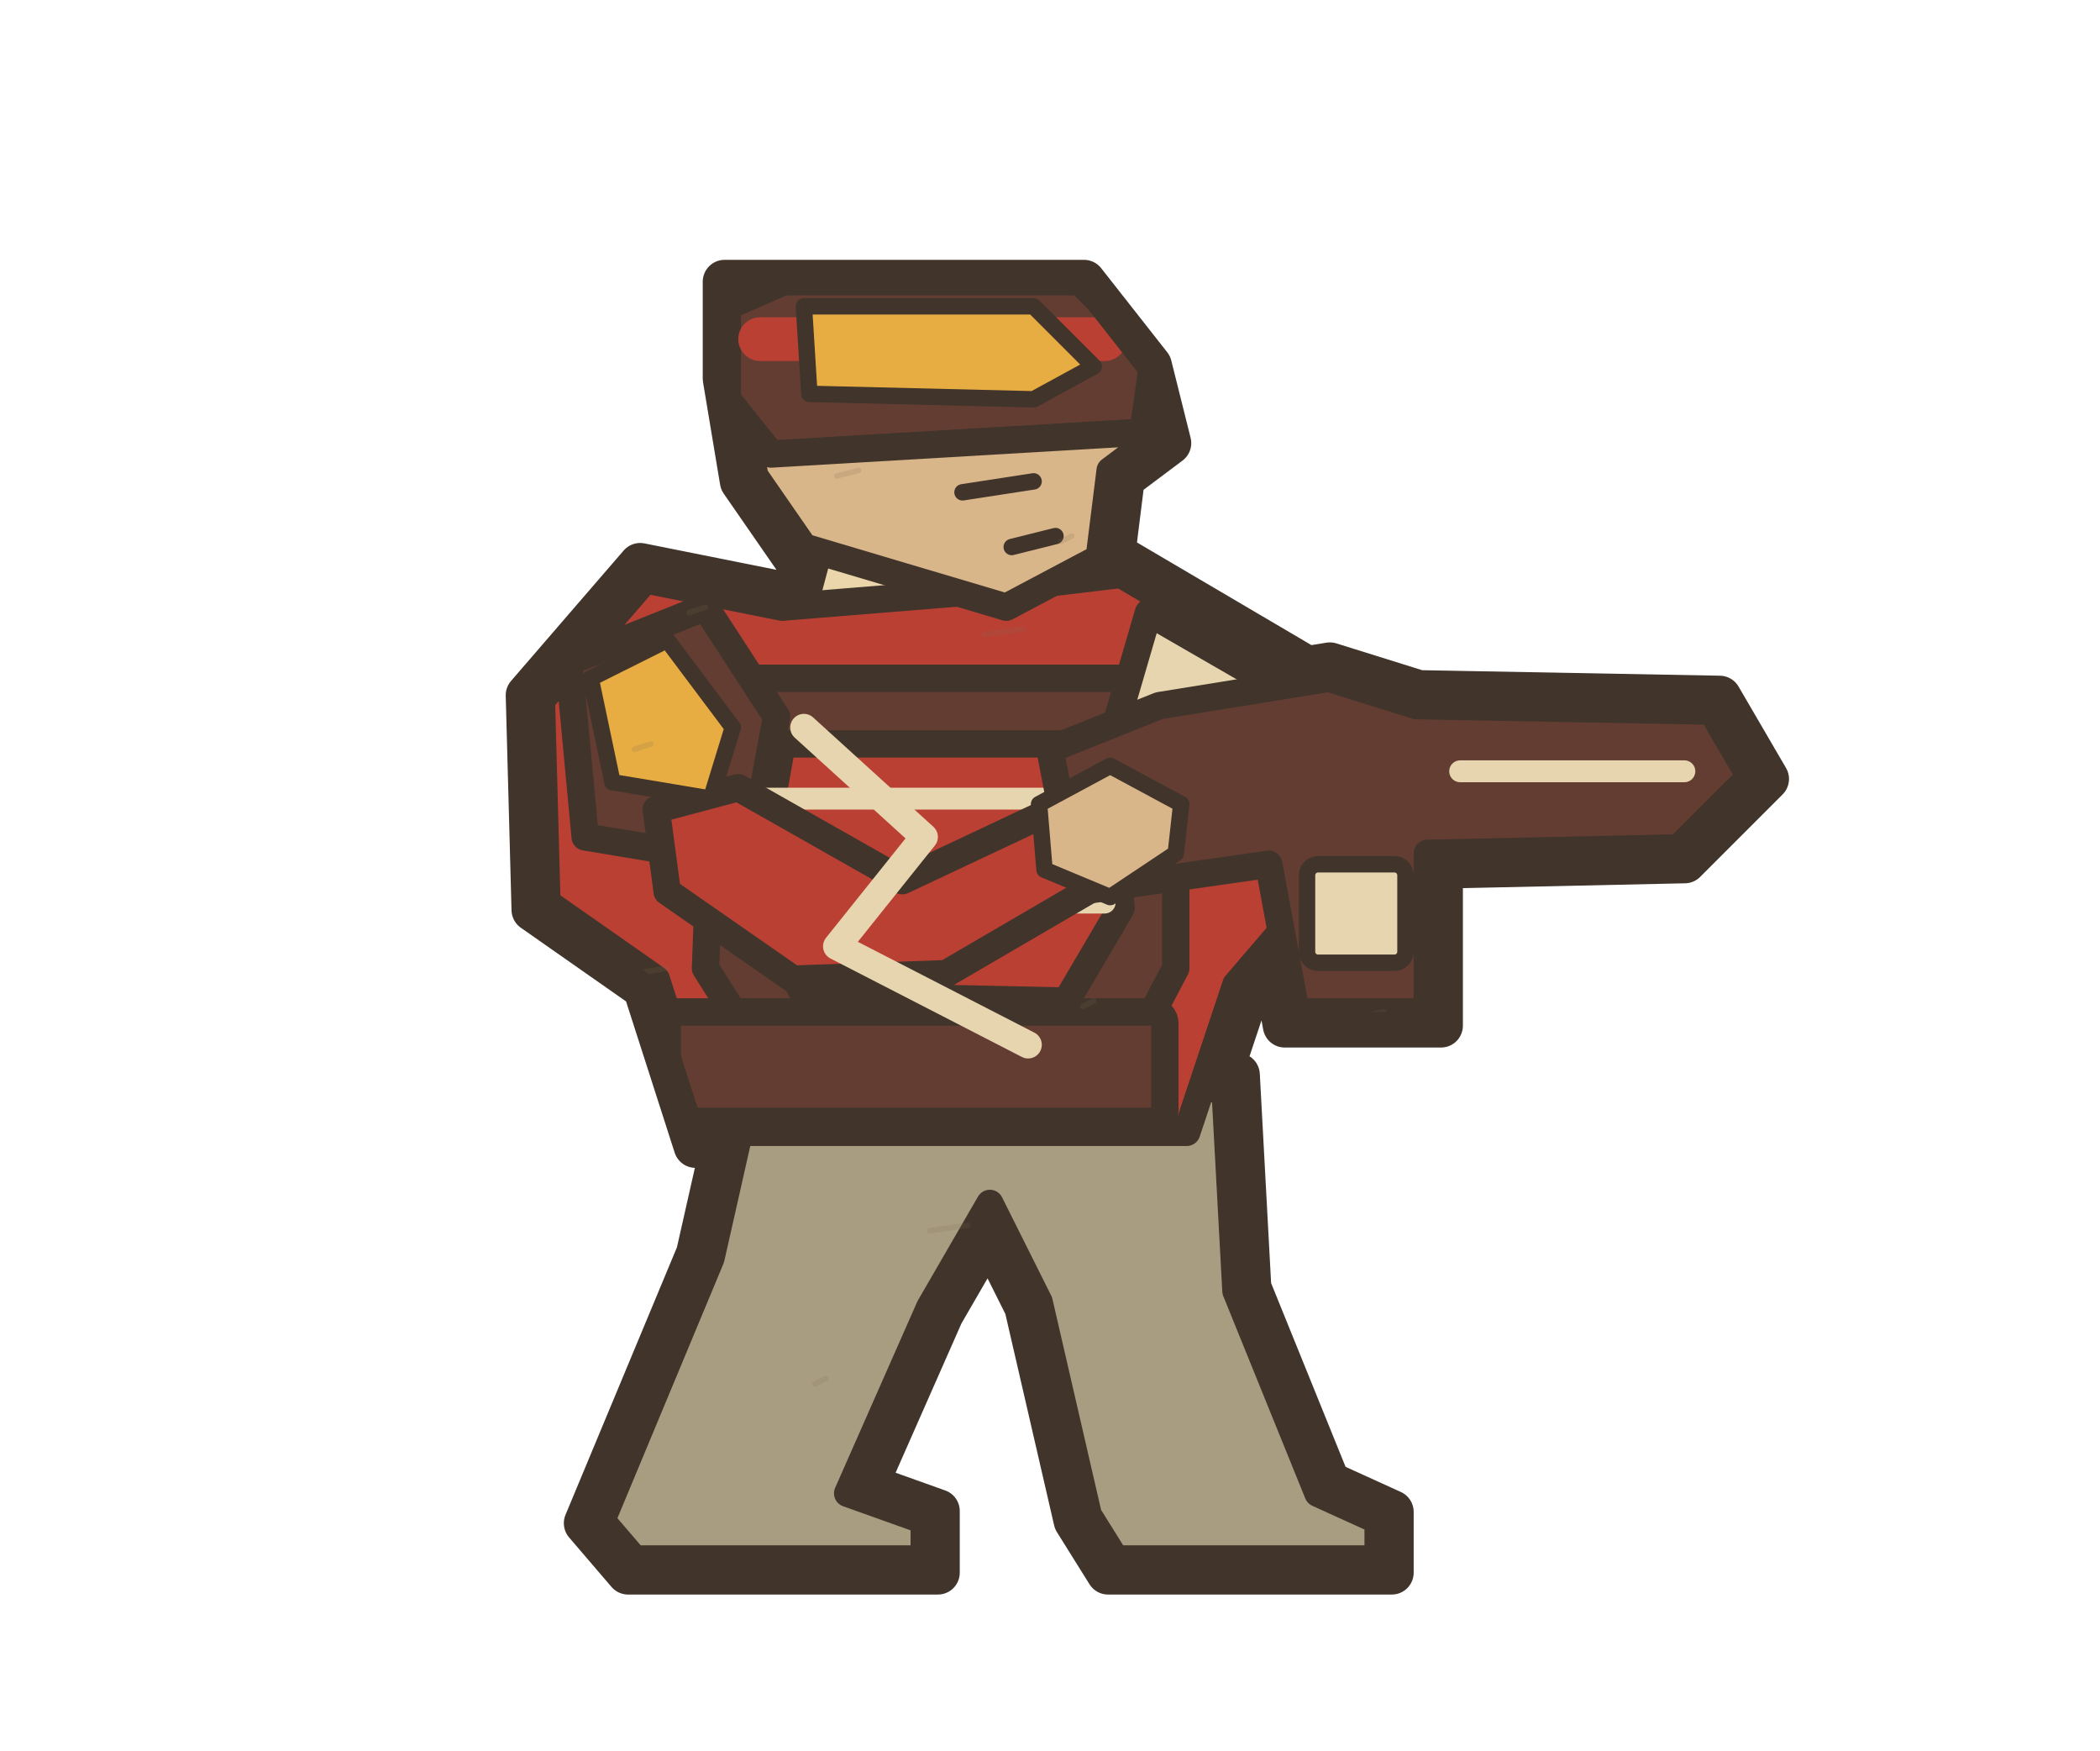
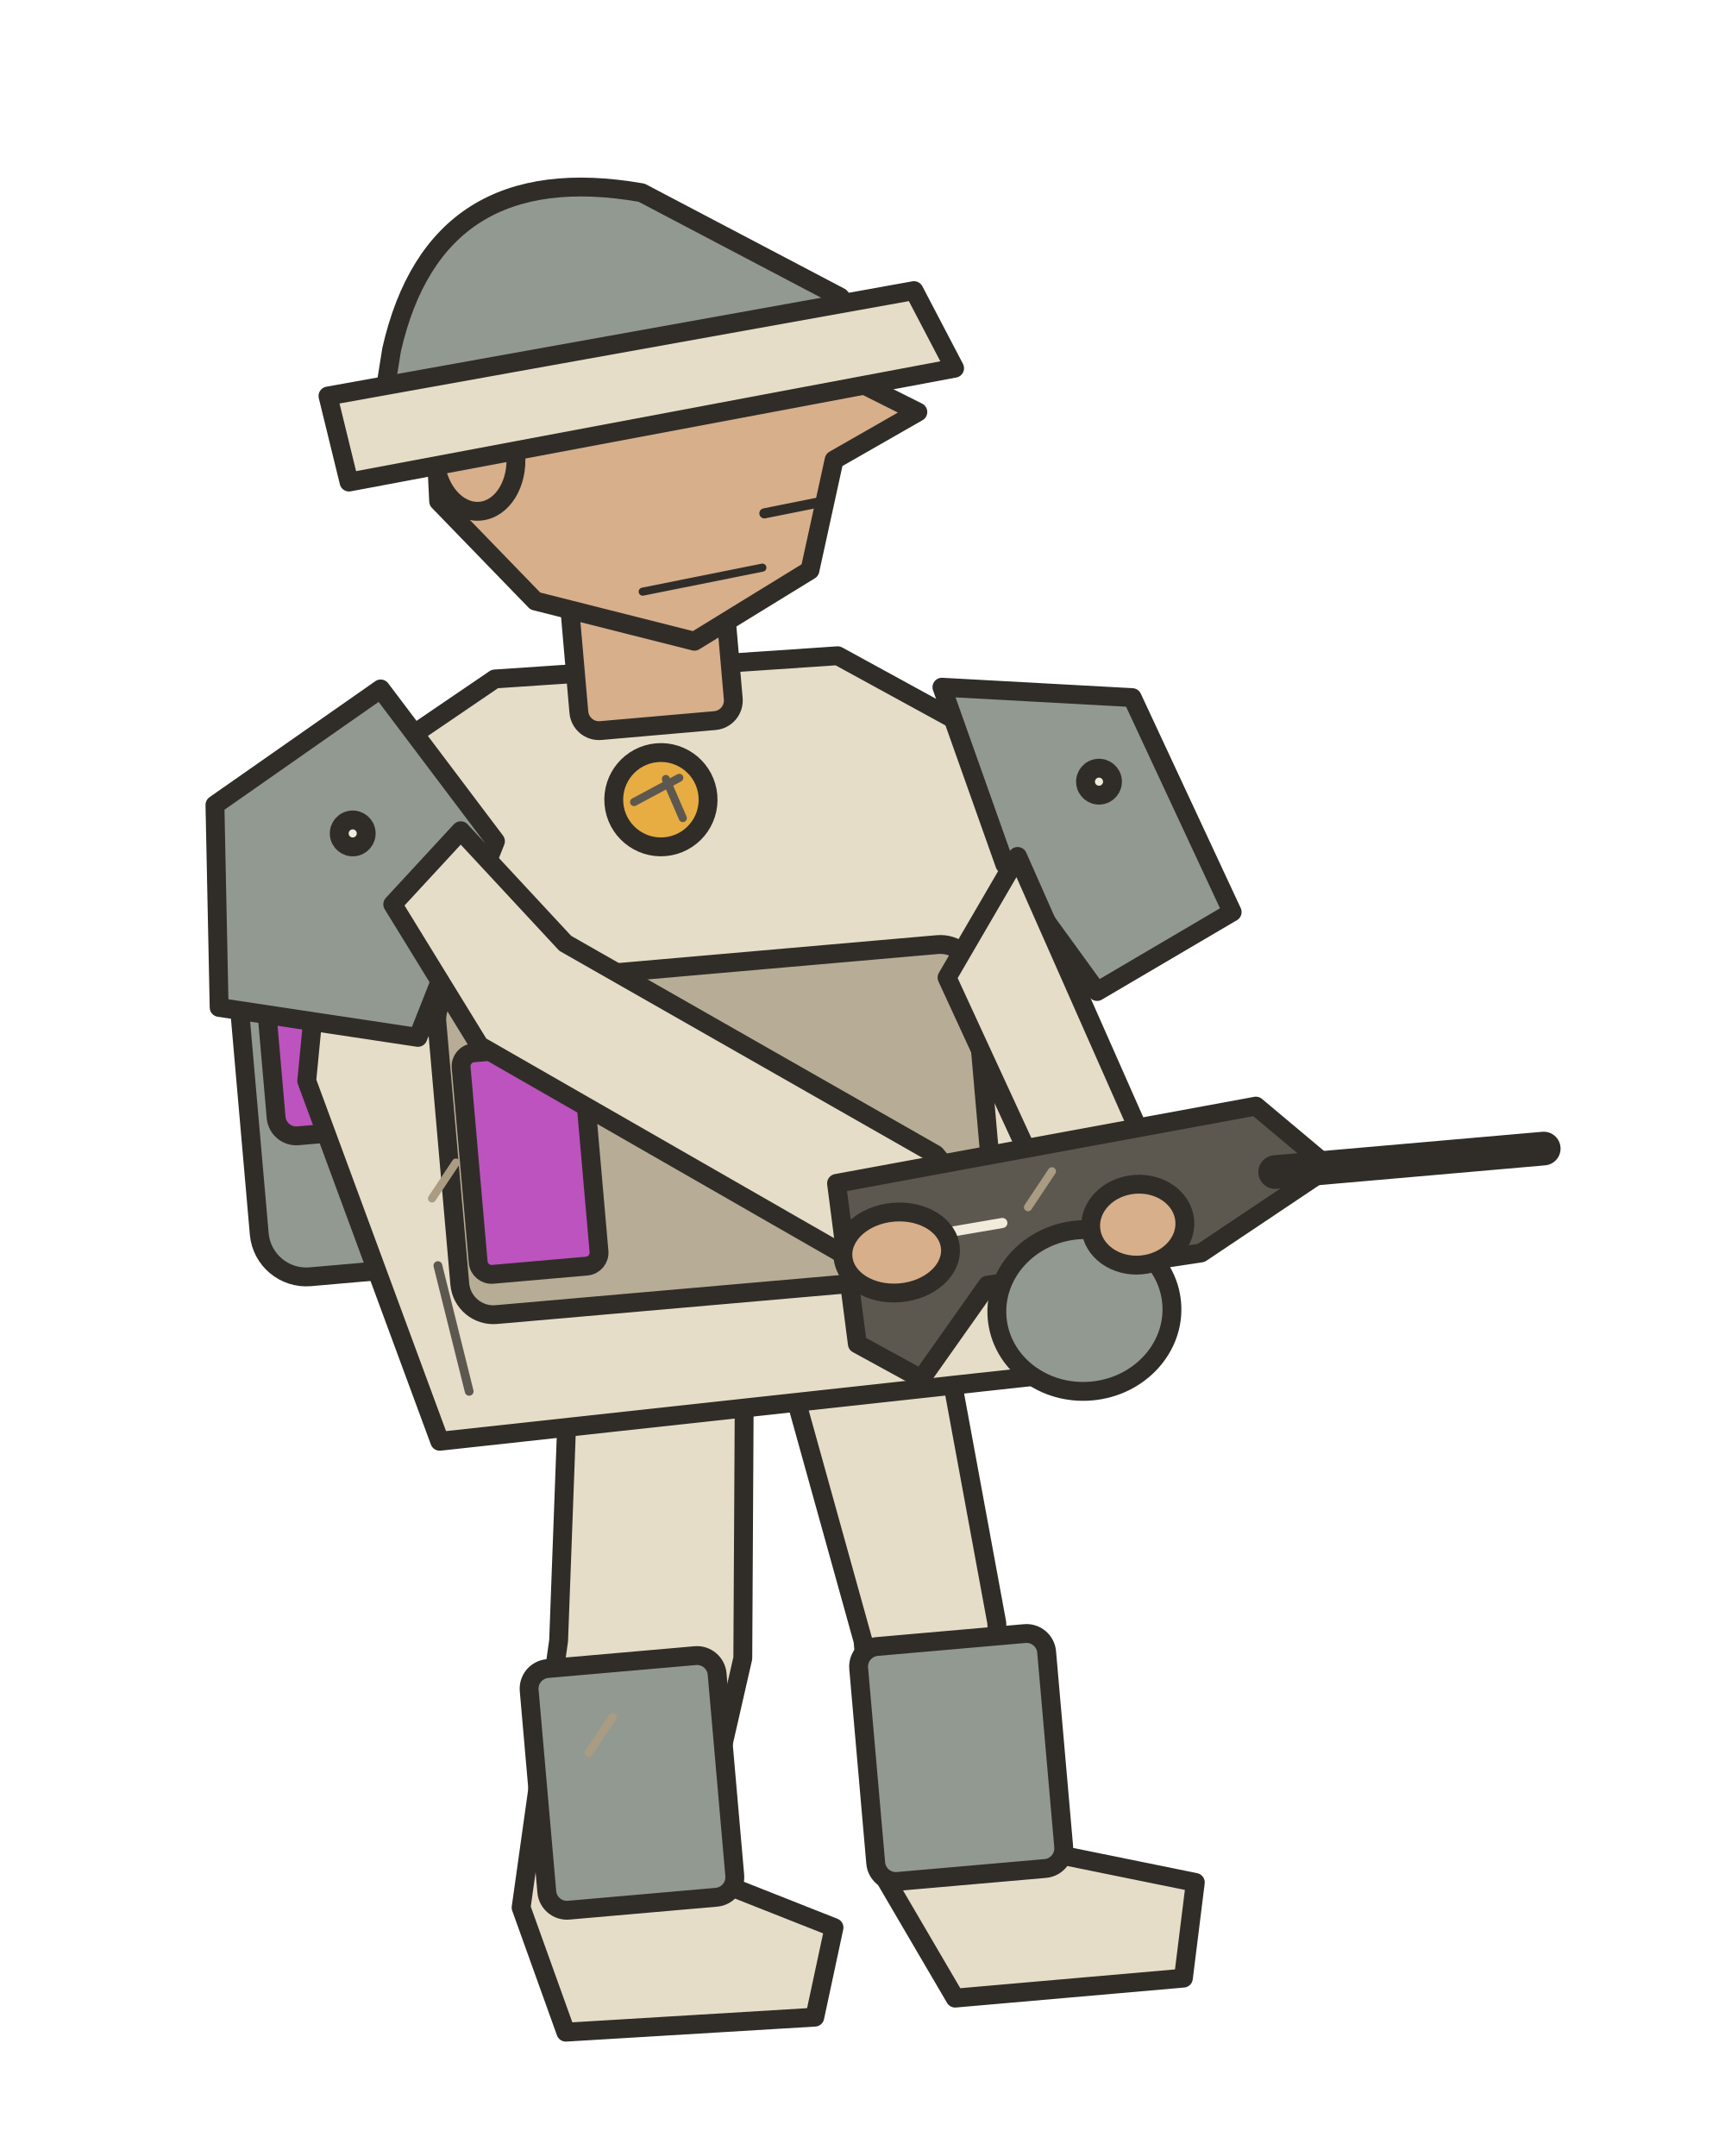
- <svg xmlns="http://www.w3.org/2000/svg" width="384" height="320" viewBox="0 0 384 320">
-   <defs>
-     <clipPath id="cut">
-       <polygon points="145.445,102.146 147.603,102.787 146.15,108.236 143.147,108.48 117.061,103.263 96.475,127.099 97.535,166.326 117.877,180.566 127.178,209.5 132.066,209.5 127.609,229.238 107.101,278.459 114.85,287.5 171.5,287.5 171.5,276.238 158.372,271.55 172.232,240.134 180.839,225.268 187.631,238.852 196.658,277.97 202.614,287.5 254.5,287.5 254.5,276.39 242.942,271.137 228.474,235.448 226.369,196.5 223.135,196.5 228.217,181.255 232.778,175.933 234.92,187.5 263.5,187.5 263.5,158.446 308.058,157.478 323.131,142.405 314.451,127.526 259.404,126.507 243.183,121.438 239.018,122.11 205.54,102.417 203.436,102.67 205.349,87.363 213.828,81.004 210.296,66.875 198.215,51.5 132.5,51.5 132.5,69.207 135.626,87.963" />
-     </clipPath>
-   </defs>
-   <polygon points="145.445,102.146 147.603,102.787 146.15,108.236 143.147,108.48 117.061,103.263 96.475,127.099 97.535,166.326 117.877,180.566 127.178,209.5 132.066,209.5 127.609,229.238 107.101,278.459 114.85,287.5 171.5,287.5 171.5,276.238 158.372,271.55 172.232,240.134 180.839,225.268 187.631,238.852 196.658,277.97 202.614,287.5 254.5,287.5 254.5,276.39 242.942,271.137 228.474,235.448 226.369,196.5 223.135,196.5 228.217,181.255 232.778,175.933 234.92,187.5 263.5,187.5 263.5,158.446 308.058,157.478 323.131,142.405 314.451,127.526 259.404,126.507 243.183,121.438 239.018,122.11 205.54,102.417 203.436,102.67 205.349,87.363 213.828,81.004 210.296,66.875 198.215,51.5 132.5,51.5 132.5,69.207 135.626,87.963" fill="#ead6aa" stroke="#40342b" stroke-width="8" stroke-linejoin="round" />
-   <g clip-path="url(#cut)">
-     <polygon points="224,199 226,236 241,273 252,278 252,285 204,285 199,277 190,238 181,220 170,239 155,273 169,278 169,285 116,285 110,278 130,230 137,199" fill="#a89d81" stroke="#40342b" stroke-width="5" stroke-linejoin="round" />
-     <polygon points="118,106 143,111 180,108 205,105 239,125 244,159 226,180 217,207 129,207 120,179 100,165 99,128" fill="#bb4034" stroke="#40342b" stroke-width="5" stroke-linejoin="round" />
-     <polygon points="135,69 135,54 197,54 208,68 211,80 203,86 201,102 184,111 147,100 138,87" fill="#d9b58a" stroke="#40342b" stroke-width="5" stroke-linejoin="round" />
-     <polygon points="131,124 215,124 215,177 205,196 141,196 129,177" fill="#633d32" stroke="#40342b" stroke-width="5" stroke-linejoin="round" />
-     <polygon points="143,136 202,136 205,166 195,183 147,182 138,164" fill="#bb4034" stroke="#40342b" stroke-width="5" stroke-linejoin="round" />
-     <polygon points="104,121 129,111 142,131 137,158 107,153" fill="#633d32" stroke="#40342b" stroke-width="5" stroke-linejoin="round" />
-     <polygon points="210,112 236,127 237,152 212,160 203,136" fill="#e6d5af" stroke="#40342b" stroke-width="5" stroke-linejoin="round" />
-     <rect x="122" y="185" width="91" height="20" rx="2" fill="#633d32" stroke="#40342b" stroke-width="5" />
-     <path d="M139 146 H203 M139 165 H202" fill="none" stroke="#e6d5af" stroke-width="4" stroke-linecap="round" stroke-linejoin="round" />
-     <polygon points="133,73 133,56 149,49 195,49 211,65 209,79 141,83" fill="#633d32" stroke="#40342b" stroke-width="5" stroke-linejoin="round" />
-     <path d="M139 62 H202" fill="none" stroke="#bb4034" stroke-width="8" stroke-linecap="round" stroke-linejoin="round" />
-     <polygon points="192,137 212,129 243,124 259,129 313,130 320,142 307,155 261,156 261,185 237,185 232,158 197,163" fill="#633d32" stroke="#40342b" stroke-width="5" stroke-linejoin="round" />
-     <path d="M176 90 l13 -2 M185 100 l8 -2" fill="none" stroke="#40342b" stroke-width="3" stroke-linecap="round" stroke-linejoin="round" />
-     <path d="M267 141 H308" fill="none" stroke="#e6d5af" stroke-width="4" stroke-linecap="round" stroke-linejoin="round" />
-     <rect x="239" y="158" width="18" height="18" rx="2" fill="#e6d5af" stroke="#40342b" stroke-width="3" />
-     <polygon points="120,148 135,144 165,161 199,145 209,157 173,178 145,179 122,163" fill="#bb4034" stroke="#40342b" stroke-width="5" stroke-linejoin="round" />
-     <polygon points="190,147 203,140 216,147 215,156 203,164 191,159" fill="#d9b58a" stroke="#40342b" stroke-width="3" stroke-linejoin="round" />
-     <g id="player-identification">
-       <polygon points="147,56 189,56 200,67 189,73 148,72" fill="#e7ad42" stroke="#40342b" stroke-width="3" stroke-linejoin="round" />
-       <polygon points="108,124 122,117 134,133 130,146 112,143" fill="#e7ad42" stroke="#40342b" stroke-width="3" stroke-linejoin="round" />
+ <svg xmlns="http://www.w3.org/2000/svg" width="256" height="320" viewBox="0 0 256 320">
+   <g transform="translate(6 -1) rotate(-5 104 210)">
+     <g transform="translate(0 0)">
+       <rect x="35" y="119" width="38" height="66" rx="7" fill="#929991" stroke="#302d28" stroke-width="2.8" />
+       <rect x="39" y="139" width="28" height="25" rx="3" fill="#bd53be" stroke="#302d28" stroke-width="2.8" />
    </g>
-     <path d="M147 133 l22 20 -16 20 35 18" fill="none" stroke="#e6d5af" stroke-width="5" stroke-linecap="round" stroke-linejoin="round" />
-     <g opacity=".18">
-       <path d="M198,184 l2,-1" fill="none" stroke="#806c50" stroke-width="1" stroke-linecap="round" stroke-linejoin="round" />
-       <path d="M116,178 l6,-1" fill="none" stroke="#806c50" stroke-width="1" stroke-linecap="round" stroke-linejoin="round" />
-       <path d="M124,293 l4,-1" fill="none" stroke="#806c50" stroke-width="1" stroke-linecap="round" stroke-linejoin="round" />
-       <path d="M359,156 l5,-1" fill="none" stroke="#806c50" stroke-width="1" stroke-linecap="round" stroke-linejoin="round" />
-       <path d="M81,68 l7,-1" fill="none" stroke="#806c50" stroke-width="1" stroke-linecap="round" stroke-linejoin="round" />
-       <path d="M318,72 l2,-1" fill="none" stroke="#806c50" stroke-width="1" stroke-linecap="round" stroke-linejoin="round" />
-       <path d="M116,137 l3,-1" fill="none" stroke="#806c50" stroke-width="1" stroke-linecap="round" stroke-linejoin="round" />
-       <path d="M364,138 l4,-1" fill="none" stroke="#806c50" stroke-width="1" stroke-linecap="round" stroke-linejoin="round" />
-       <path d="M111,247 l3,-1" fill="none" stroke="#806c50" stroke-width="1" stroke-linecap="round" stroke-linejoin="round" />
-       <path d="M279,38 l4,-1" fill="none" stroke="#806c50" stroke-width="1" stroke-linecap="round" stroke-linejoin="round" />
-       <path d="M194,99 l2,-1" fill="none" stroke="#806c50" stroke-width="1" stroke-linecap="round" stroke-linejoin="round" />
-       <path d="M360,78 l6,-1" fill="none" stroke="#806c50" stroke-width="1" stroke-linecap="round" stroke-linejoin="round" />
-       <path d="M180,116 l7,-1" fill="none" stroke="#806c50" stroke-width="1" stroke-linecap="round" stroke-linejoin="round" />
-       <path d="M372,291 l3,-1" fill="none" stroke="#806c50" stroke-width="1" stroke-linecap="round" stroke-linejoin="round" />
-       <path d="M16,57 l7,-1" fill="none" stroke="#806c50" stroke-width="1" stroke-linecap="round" stroke-linejoin="round" />
-       <path d="M343,272 l2,-1" fill="none" stroke="#806c50" stroke-width="1" stroke-linecap="round" stroke-linejoin="round" />
-       <path d="M373,45 l6,-1" fill="none" stroke="#806c50" stroke-width="1" stroke-linecap="round" stroke-linejoin="round" />
-       <path d="M129,20 l7,-1" fill="none" stroke="#806c50" stroke-width="1" stroke-linecap="round" stroke-linejoin="round" />
-       <path d="M126,112 l3,-1" fill="none" stroke="#806c50" stroke-width="1" stroke-linecap="round" stroke-linejoin="round" />
-       <path d="M153,87 l4,-1" fill="none" stroke="#806c50" stroke-width="1" stroke-linecap="round" stroke-linejoin="round" />
-       <path d="M159,21 l3,-1" fill="none" stroke="#806c50" stroke-width="1" stroke-linecap="round" stroke-linejoin="round" />
-       <path d="M248,186 l5,-1" fill="none" stroke="#806c50" stroke-width="1" stroke-linecap="round" stroke-linejoin="round" />
-       <path d="M161,42 l2,-1" fill="none" stroke="#806c50" stroke-width="1" stroke-linecap="round" stroke-linejoin="round" />
-       <path d="M236,220 l6,-1" fill="none" stroke="#806c50" stroke-width="1" stroke-linecap="round" stroke-linejoin="round" />
-       <path d="M140,46 l6,-1" fill="none" stroke="#806c50" stroke-width="1" stroke-linecap="round" stroke-linejoin="round" />
-       <path d="M372,173 l6,-1" fill="none" stroke="#806c50" stroke-width="1" stroke-linecap="round" stroke-linejoin="round" />
-       <path d="M149,253 l2,-1" fill="none" stroke="#806c50" stroke-width="1" stroke-linecap="round" stroke-linejoin="round" />
-       <path d="M30,190 l2,-1" fill="none" stroke="#806c50" stroke-width="1" stroke-linecap="round" stroke-linejoin="round" />
-       <path d="M364,58 l7,-1" fill="none" stroke="#806c50" stroke-width="1" stroke-linecap="round" stroke-linejoin="round" />
-       <path d="M373,232 l4,-1" fill="none" stroke="#806c50" stroke-width="1" stroke-linecap="round" stroke-linejoin="round" />
-       <path d="M238,73 l4,-1" fill="none" stroke="#806c50" stroke-width="1" stroke-linecap="round" stroke-linejoin="round" />
-       <path d="M105,61 l7,-1" fill="none" stroke="#806c50" stroke-width="1" stroke-linecap="round" stroke-linejoin="round" />
-       <path d="M177,22 l4,-1" fill="none" stroke="#806c50" stroke-width="1" stroke-linecap="round" stroke-linejoin="round" />
-       <path d="M114,289 l3,-1" fill="none" stroke="#806c50" stroke-width="1" stroke-linecap="round" stroke-linejoin="round" />
-       <path d="M315,112 l7,-1" fill="none" stroke="#806c50" stroke-width="1" stroke-linecap="round" stroke-linejoin="round" />
-       <path d="M170,225 l7,-1" fill="none" stroke="#806c50" stroke-width="1" stroke-linecap="round" stroke-linejoin="round" />
-       <path d="M272,242 l4,-1" fill="none" stroke="#806c50" stroke-width="1" stroke-linecap="round" stroke-linejoin="round" />
-       <path d="M286,127 l3,-1" fill="none" stroke="#806c50" stroke-width="1" stroke-linecap="round" stroke-linejoin="round" />
-       <path d="M341,29 l3,-1" fill="none" stroke="#806c50" stroke-width="1" stroke-linecap="round" stroke-linejoin="round" />
-       <path d="M260,35 l2,-1" fill="none" stroke="#806c50" stroke-width="1" stroke-linecap="round" stroke-linejoin="round" />
-       <path d="M238,292 l4,-1" fill="none" stroke="#806c50" stroke-width="1" stroke-linecap="round" stroke-linejoin="round" />
-       <path d="M61,150 l7,-1" fill="none" stroke="#806c50" stroke-width="1" stroke-linecap="round" stroke-linejoin="round" />
+     <path d="M79,202 L105,204 L101,247 L91,278 L111,288 L107,301 L70,300 L65,281 L74,242 Z" fill="#e6ddc8" stroke="#302d28" stroke-width="2.8" stroke-linecap="round" stroke-linejoin="round" />
+     <path d="M111,203 L135,203 L139,245 L138,278 L165,286 L162,300 L128,300 L119,281 L119,246 Z" fill="#e6ddc8" stroke="#302d28" stroke-width="2.8" stroke-linecap="round" stroke-linejoin="round" />
+     <g transform="translate(0 0)">
+       <rect x="69" y="246" width="28" height="36" rx="3" fill="#929991" stroke="#302d28" stroke-width="2.8" />
+       <rect x="118" y="247" width="28" height="35" rx="3" fill="#929991" stroke="#302d28" stroke-width="2.8" />
+       <path d="M52.0,113 L77,99 L128,100 L158.0,120 L152.0,209 L59.0,211 L44.0,156 Z" fill="#e6ddc8" stroke="#302d28" stroke-width="2.8" stroke-linecap="round" stroke-linejoin="round" />
+       <path d="M34.0,114 L60.0,99 L75.0,123 L61.0,151 L32.0,144 Z" fill="#929991" stroke="#302d28" stroke-width="2.8" stroke-linecap="round" stroke-linejoin="round" />
+       <path d="M143.0,106 L171.0,110 L183.0,143 L162.0,153 L150.0,133 Z" fill="#929991" stroke="#302d28" stroke-width="2.8" stroke-linecap="round" stroke-linejoin="round" />
+       <rect x="64.0" y="144" width="80" height="49" rx="5" fill="#b7ac95" stroke="#302d28" stroke-width="2.8" />
+       <rect x="67.0" y="154" width="18" height="33" rx="2" fill="#bd53be" stroke="#302d28" stroke-width="2.8" />
+       <rect x="89" y="84" width="23" height="24" rx="3" fill="#d7af8b" stroke="#302d28" stroke-width="2.8" />
+       <path d="M72 46 Q80 28 105 34 L126 43 L130 57 L143 65 L130 71 L125 87 L107 96 L84 88 L71 72 Z" fill="#d7af8b" stroke="#302d28" stroke-width="2.8" stroke-linecap="round" stroke-linejoin="round" />
+       <ellipse cx="77" cy="66" rx="6" ry="8" fill="#d7af8b" stroke="#302d28" stroke-width="2.8" />
+       <path d="M119 58 L129 57" fill="none" stroke="#302d28" stroke-width="2.2" stroke-linecap="round" stroke-linejoin="round" />
+       <path d="M119 78 L128 77" fill="none" stroke="#302d28" stroke-width="1.5" stroke-linecap="round" stroke-linejoin="round" />
+       <path d="M100 88 L118 86" fill="none" stroke="#302d28" stroke-width="1.2" stroke-linecap="round" stroke-linejoin="round" />
+       <path d="M66 49 Q75 21 105 29 L133 47 L138 55 L63 61 Z" fill="#929991" stroke="#302d28" stroke-width="2.8" stroke-linecap="round" stroke-linejoin="round" />
+       <path d="M56,55 L144,47 L149,59 L58,68 Z" fill="#e6ddc8" stroke="#302d28" stroke-width="2.8" stroke-linecap="round" stroke-linejoin="round" />
+       <ellipse cx="100" cy="119" rx="7" ry="7" fill="#e7ad42" stroke="#302d28" stroke-width="2.8" />
+       <path d="M96 119 L103 116" fill="none" stroke="#5d584f" stroke-width="1.2" stroke-linecap="round" stroke-linejoin="round" />
+       <path d="M101 116 L103 122" fill="none" stroke="#5d584f" stroke-width="1.2" stroke-linecap="round" stroke-linejoin="round" />
+       <path d="M59.0 131 L70.0 153 L126 192 L143 185 L136 175 L84.0 139 L70.0 121 Z" fill="#e6ddc8" stroke="#302d28" stroke-width="2.8" stroke-linecap="round" stroke-linejoin="round" />
+       <path d="M152.0 132 L166.0 173 L173 183 L165 196 L154.0 188 L140.0 149 Z" fill="#e6ddc8" stroke="#302d28" stroke-width="2.8" stroke-linecap="round" stroke-linejoin="round" />
+       <g transform="translate(121 178)">
+         <path d="M0,0 L63,-6 L73,4 L53,15 L21,17 L10,30 L1,24 Z" fill="#5d584f" stroke="#302d28" stroke-width="2.8" stroke-linecap="round" stroke-linejoin="round" />
+         <ellipse cx="35" cy="22" rx="13" ry="12" fill="#929991" stroke="#302d28" stroke-width="2.8" />
+         <path d="M65 4 L105 4" fill="none" stroke="#302d28" stroke-width="5" stroke-linecap="round" stroke-linejoin="round" />
+         <path d="M12 9 L24 8" fill="none" stroke="#f1ebdb" stroke-width="1.5" stroke-linecap="round" stroke-linejoin="round" />
+       </g>
+       <ellipse cx="129" cy="189" rx="8" ry="6" fill="#d7af8b" stroke="#302d28" stroke-width="2.8" />
+       <ellipse cx="165" cy="188" rx="7" ry="6" fill="#d7af8b" stroke="#302d28" stroke-width="2.8" />
+       <path d="M61.0 185 L64.0 204" fill="none" stroke="#5d584f" stroke-width="1.3" stroke-linecap="round" stroke-linejoin="round" />
+       <ellipse cx="54.0" cy="120" rx="2" ry="2" fill="#f1ebdb" stroke="#302d28" stroke-width="2.8" />
+       <ellipse cx="165.0" cy="122" rx="2" ry="2" fill="#f1ebdb" stroke="#302d28" stroke-width="2.8" />
+       <path d="M61.0 175 L65.0 170" fill="none" stroke="#a99c83" stroke-width="1.2" stroke-linecap="round" stroke-linejoin="round" />
+       <path d="M149.0 184 L153.0 179" fill="none" stroke="#a99c83" stroke-width="1.2" stroke-linecap="round" stroke-linejoin="round" />
+       <path d="M77 259 L81 254" fill="none" stroke="#a99c83" stroke-width="1.2" stroke-linecap="round" stroke-linejoin="round" />
    </g>
  </g>
-   <path d="M145.445,102.146 L147.603,102.787 L146.15,108.236 L143.147,108.48 L117.061,103.263 L96.475,127.099 L97.535,166.326 L117.877,180.566 L127.178,209.5 L132.066,209.5 L127.609,229.238 L107.101,278.459 L114.85,287.5 L171.5,287.5 L171.5,276.238 L158.372,271.55 L172.232,240.134 L180.839,225.268 L187.631,238.852 L196.658,277.97 L202.614,287.5 L254.5,287.5 L254.5,276.39 L242.942,271.137 L228.474,235.448 L226.369,196.5 L223.135,196.5 L228.217,181.255 L232.778,175.933 L234.92,187.5 L263.5,187.5 L263.5,158.446 L308.058,157.478 L323.131,142.405 L314.451,127.526 L259.404,126.507 L243.183,121.438 L239.018,122.11 L205.54,102.417 L203.436,102.67 L205.349,87.363 L213.828,81.004 L210.296,66.875 L198.215,51.5 L132.5,51.5 L132.5,69.207 L135.626,87.963 Z" fill="none" stroke="#40342b" stroke-width="5" stroke-linecap="round" stroke-linejoin="round" />
</svg>
